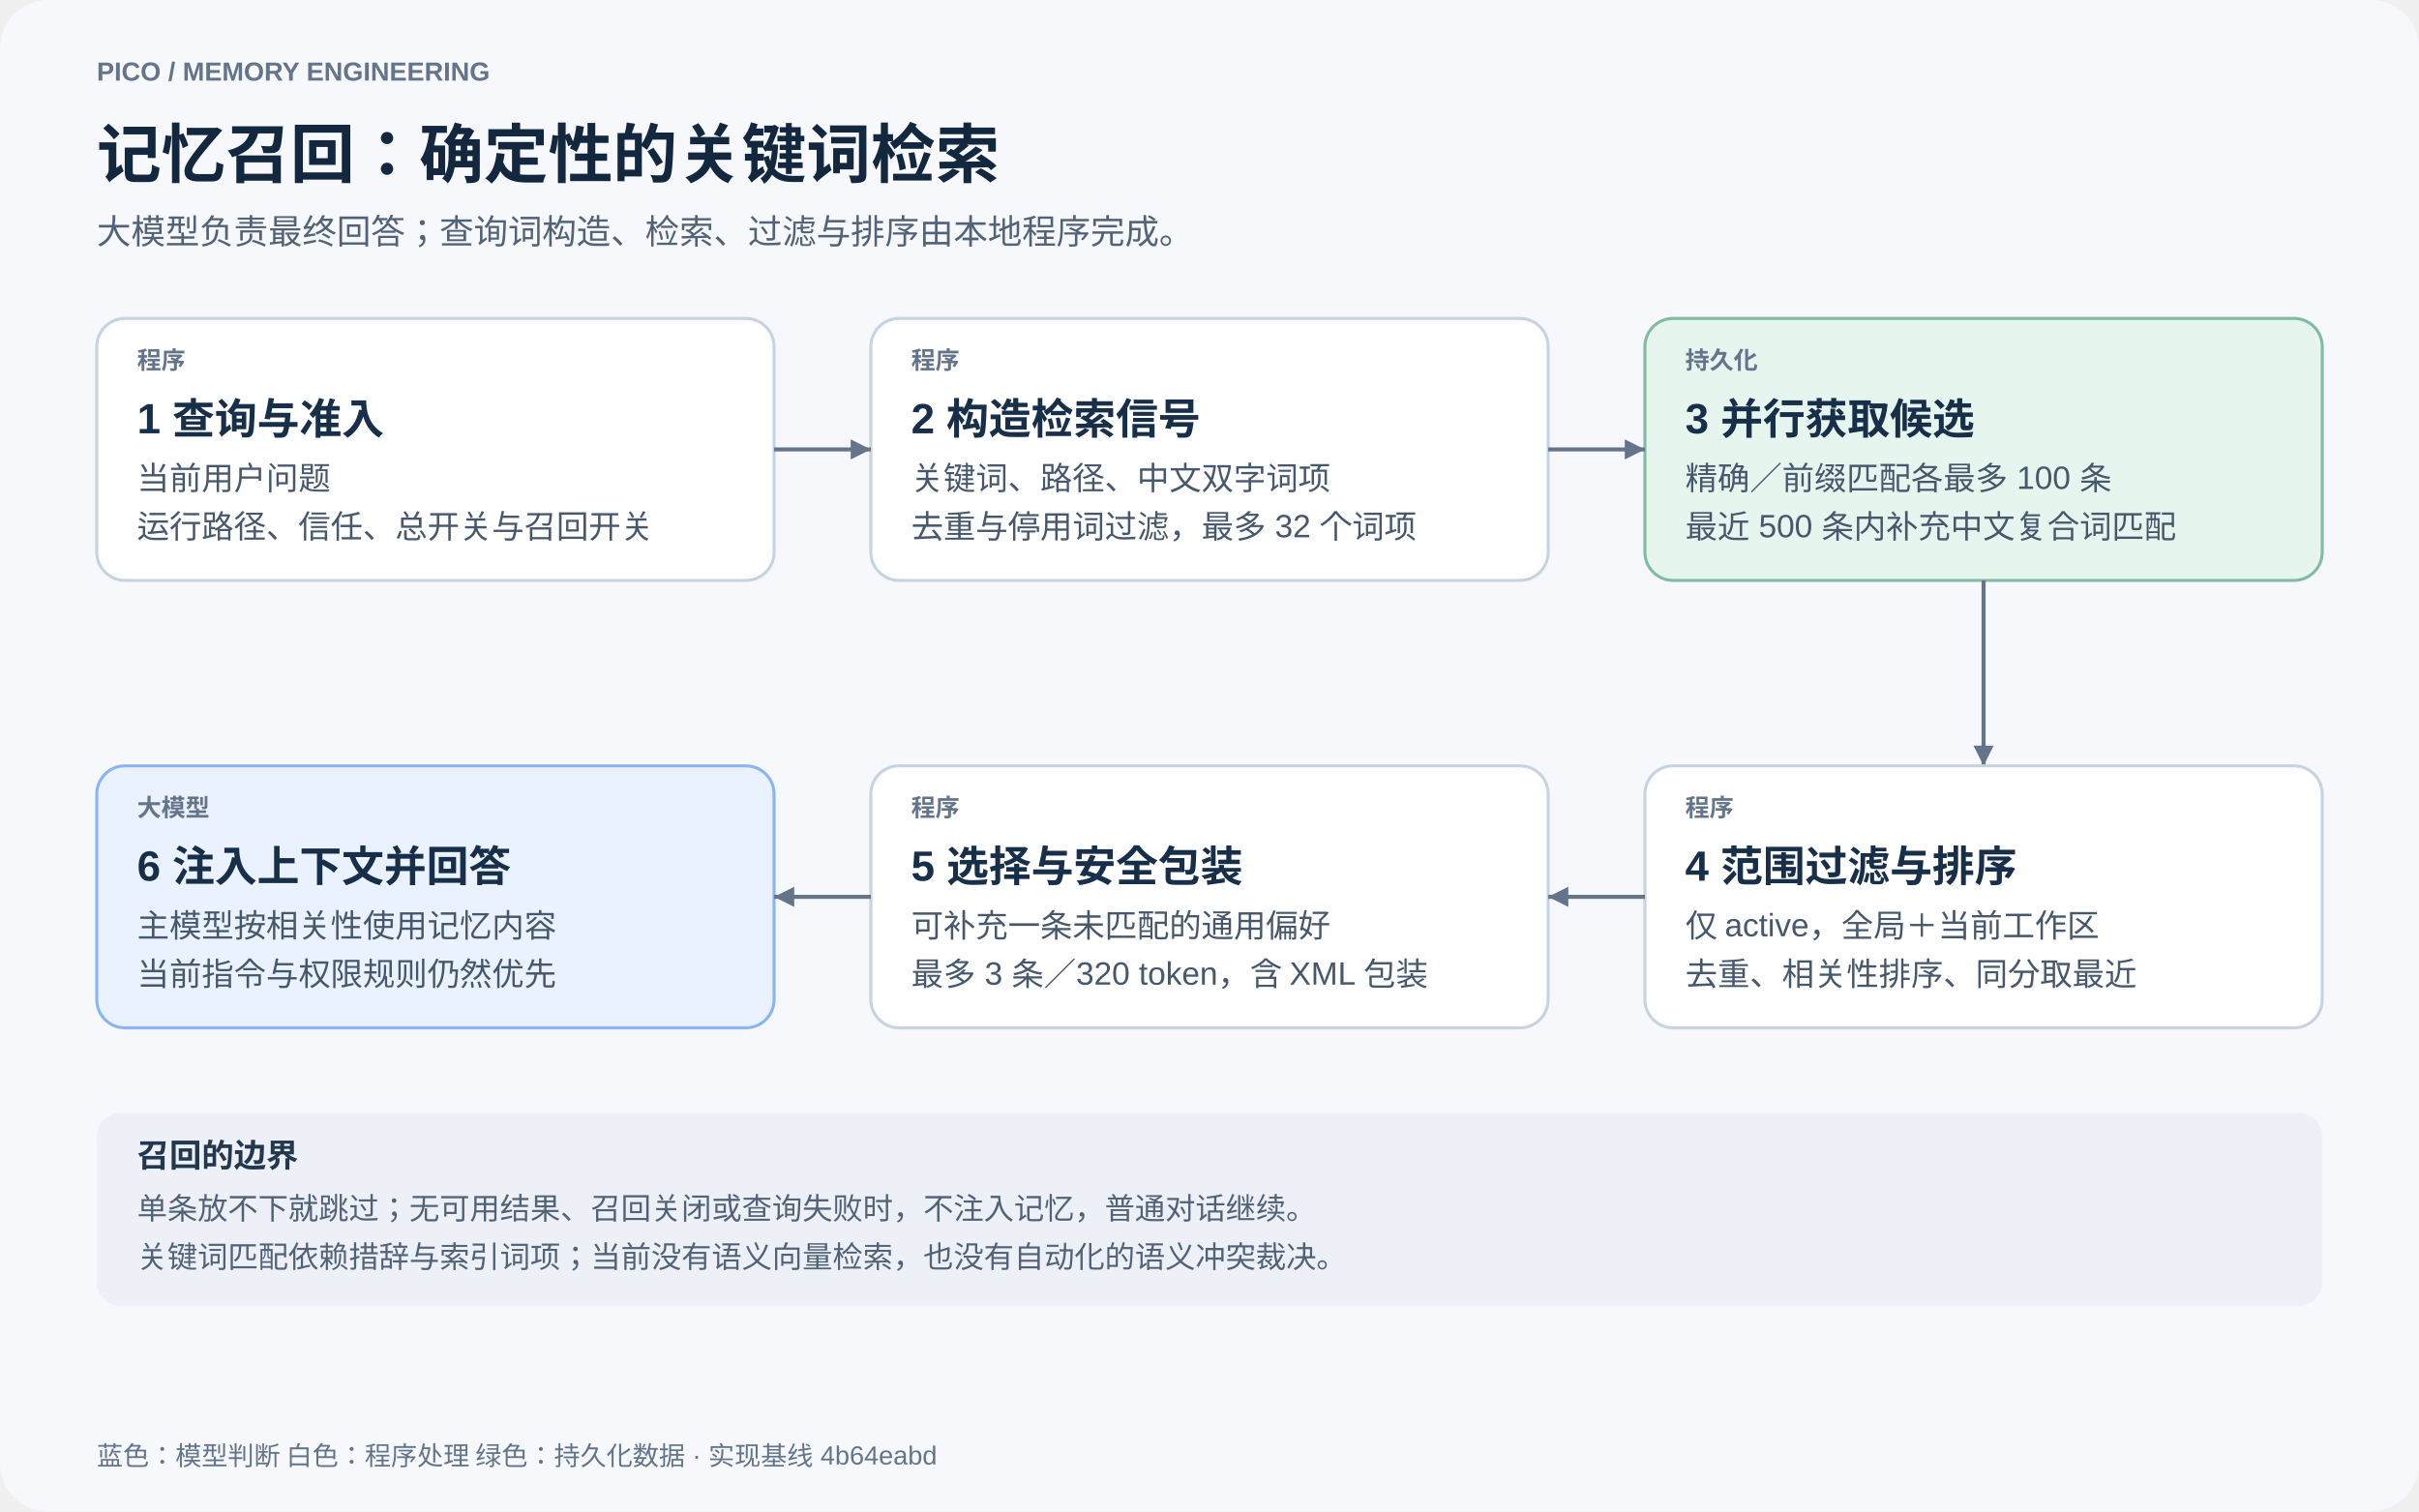
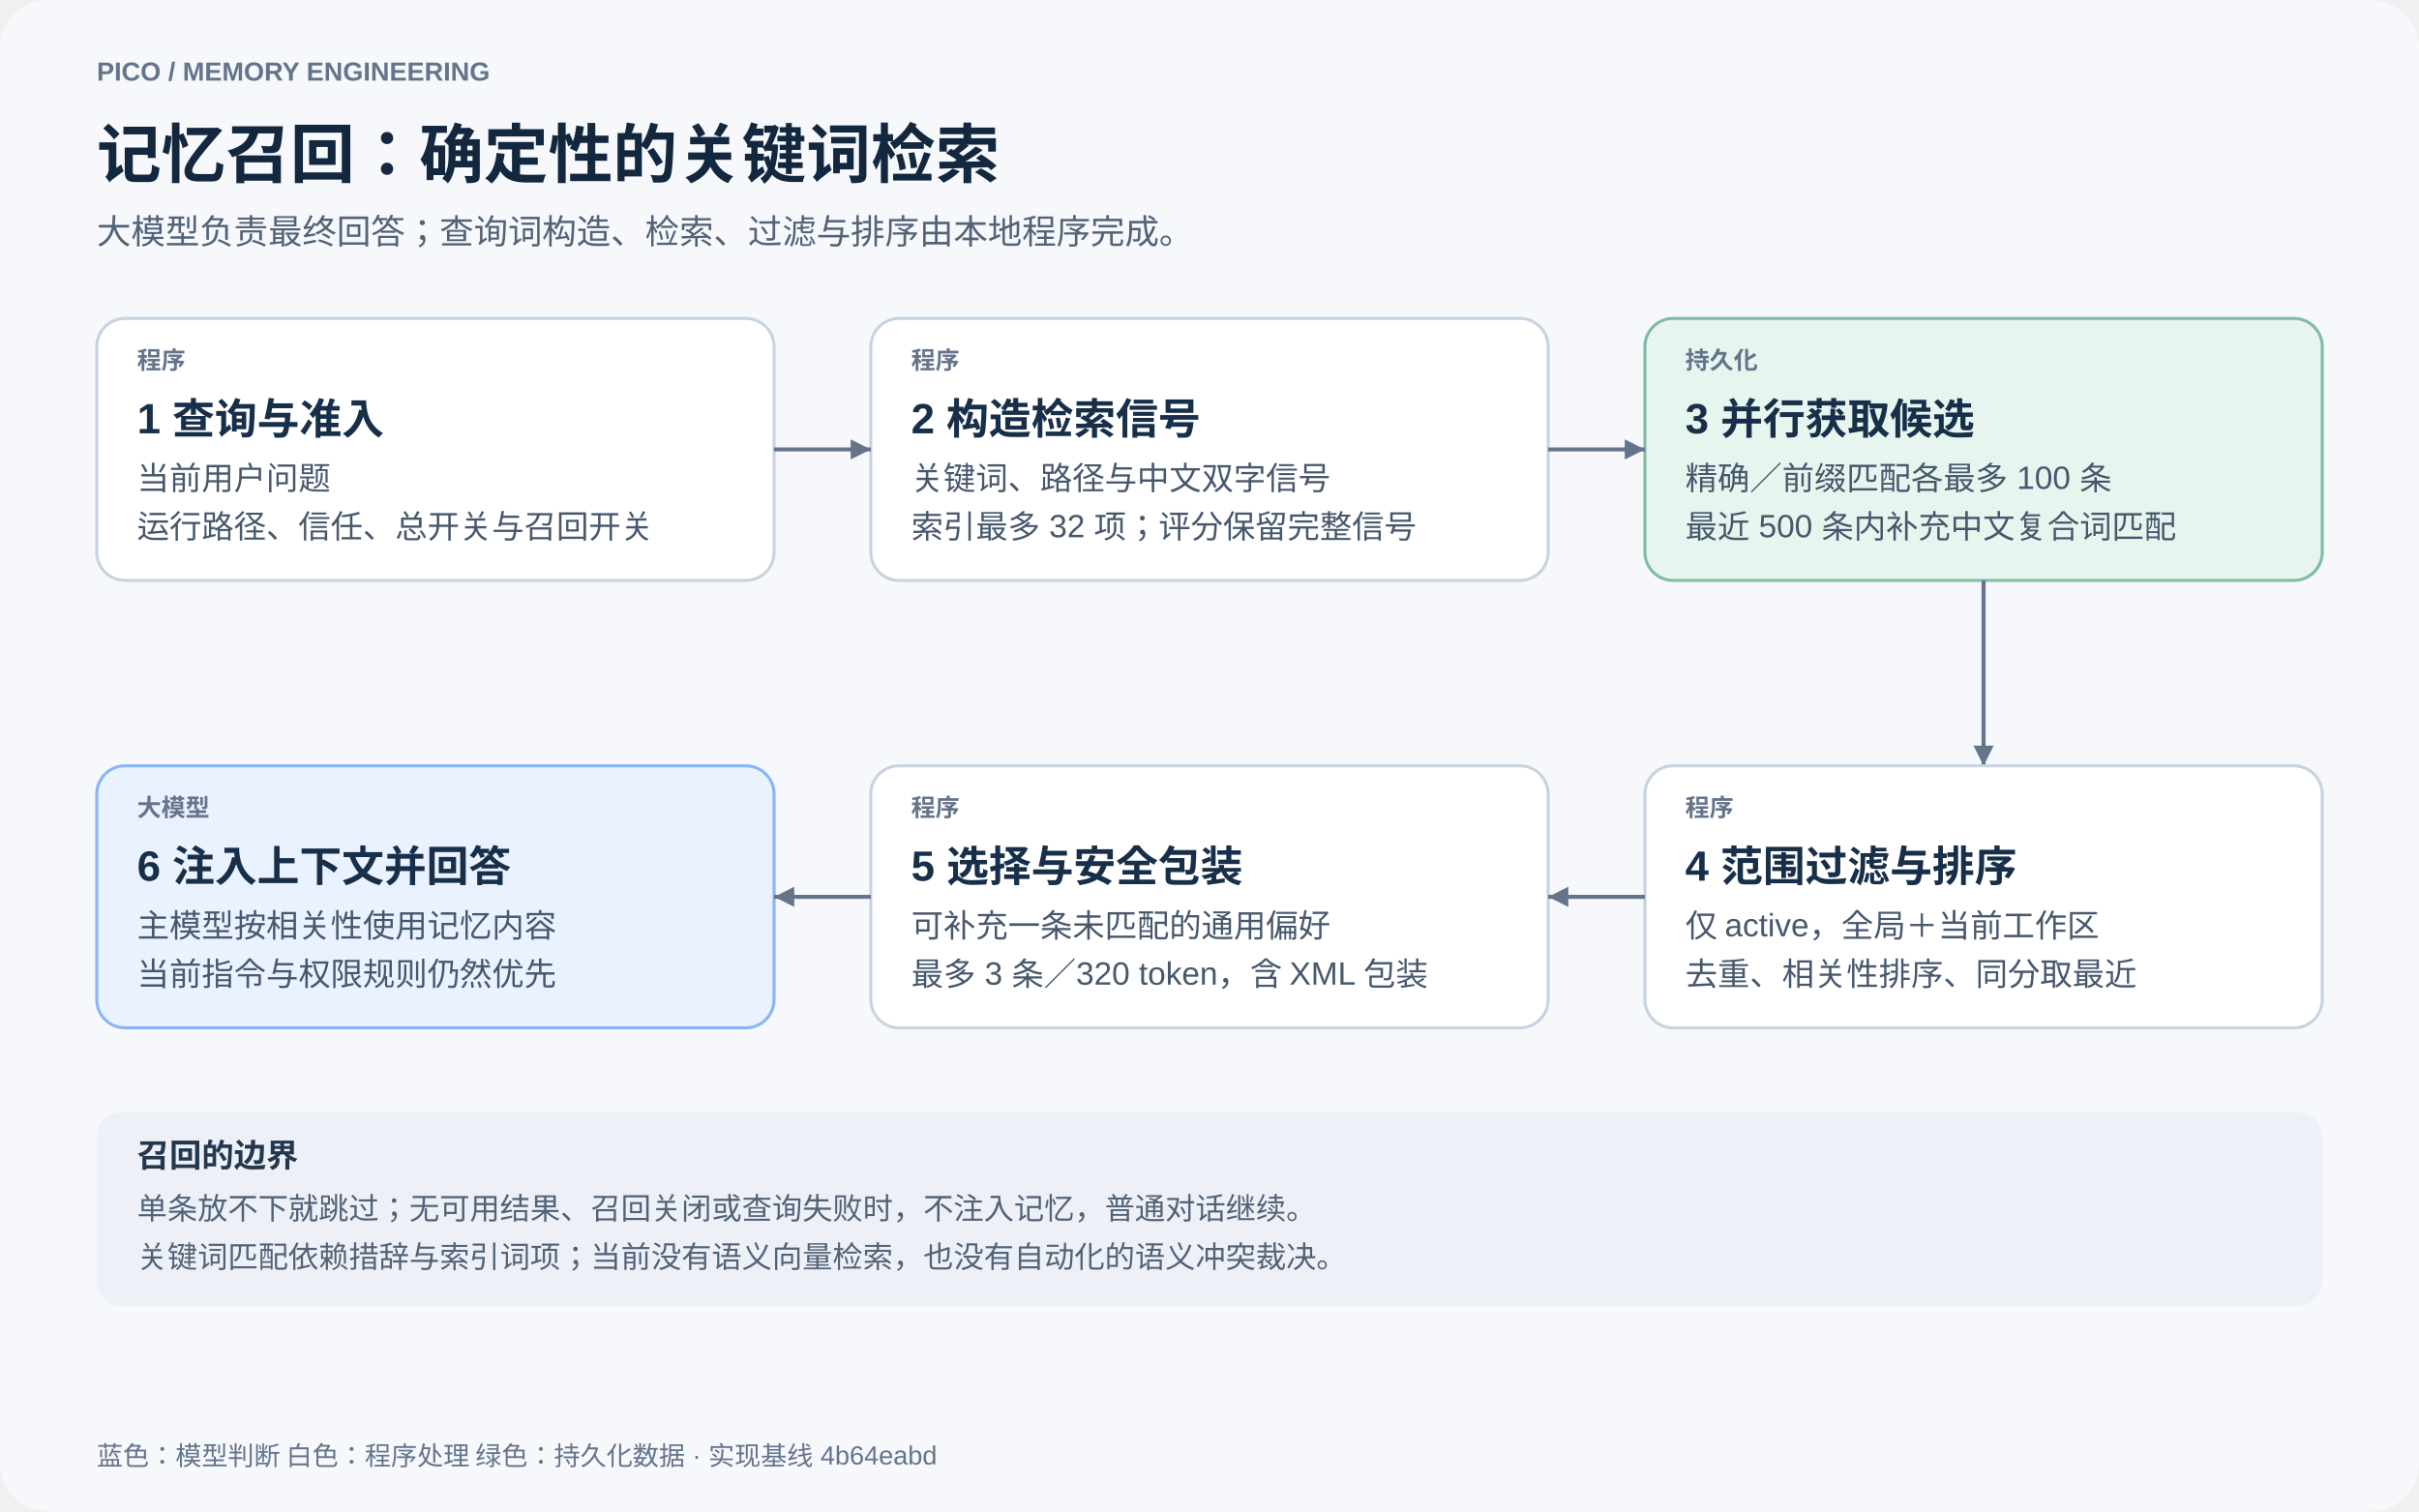
<svg xmlns="http://www.w3.org/2000/svg" width="1200" height="750" viewBox="0 0 1200 750" role="img" aria-label="记忆召回：确定性的关键词检索">
  <defs>
    <marker id="arrow" viewBox="0 0 10 10" refX="9" refY="5" markerWidth="7" markerHeight="7" orient="auto-start-reverse">
      <path d="M 0 0 L 10 5 L 0 10 z" fill="#64748b" />
    </marker>
  </defs>
  <rect width="1200" height="750" rx="24" fill="#f6f8fc" />
  <g font-family="PingFang SC, Microsoft YaHei, Arial, sans-serif">
    <text x="48" y="40" font-size="13" fill="#64748b" font-weight="600">PICO  /  MEMORY ENGINEERING</text>
    <text x="48" y="88" font-size="32" fill="#13283e" font-weight="600">记忆召回：确定性的关键词检索</text>
    <text x="48" y="121" font-size="17" fill="#526277" font-weight="400">大模型负责最终回答；查询词构造、检索、过滤与排序由本地程序完成。</text>
    <rect x="48" y="158" width="336" height="130" rx="14" fill="#ffffff" stroke="#c8d3e1" stroke-width="1.5" />
    <text x="68" y="183" font-size="12" fill="#64748b" font-weight="600">程序</text>
    <text x="68" y="215" font-size="21" fill="#172f49" font-weight="600">1  查询与准入</text>
    <text x="68" y="243" font-size="16" fill="#47586d" font-weight="400">当前用户问题</text>
    <text x="68" y="267" font-size="16" fill="#47586d" font-weight="400">运行路径、信任、总开关与召回开关</text>
    <rect x="432" y="158" width="336" height="130" rx="14" fill="#ffffff" stroke="#c8d3e1" stroke-width="1.5" />
    <text x="452" y="183" font-size="12" fill="#64748b" font-weight="600">程序</text>
    <text x="452" y="215" font-size="21" fill="#172f49" font-weight="600">2  构造检索信号</text>
-     <text x="452" y="243" font-size="16" fill="#47586d" font-weight="400">关键词、路径、中文双字词项</text>
-     <text x="452" y="267" font-size="16" fill="#47586d" font-weight="400">去重与停用词过滤，最多 32 个词项</text>
+     <text x="452" y="243" font-size="16" fill="#47586d" font-weight="400">关键词、路径与中文双字信号</text>
+     <text x="452" y="267" font-size="16" fill="#47586d" font-weight="400">索引最多 32 项；评分保留完整信号</text>
    <rect x="816" y="158" width="336" height="130" rx="14" fill="#e7f5ef" stroke="#81bba4" stroke-width="1.5" />
    <text x="836" y="183" font-size="12" fill="#64748b" font-weight="600">持久化</text>
    <text x="836" y="215" font-size="21" fill="#172f49" font-weight="600">3  并行获取候选</text>
    <text x="836" y="243" font-size="16" fill="#47586d" font-weight="400">精确／前缀匹配各最多 100 条</text>
    <text x="836" y="267" font-size="16" fill="#47586d" font-weight="400">最近 500 条内补充中文复合词匹配</text>
    <path d="M 384 223 H 432" fill="none" stroke="#64748b" stroke-width="2" />
    <polygon points="432.0,223.0 422.0,218.0 422.0,228.0" fill="#64748b" />
    <path d="M 768 223 H 816" fill="none" stroke="#64748b" stroke-width="2" />
    <polygon points="816.0,223.0 806.0,218.0 806.0,228.0" fill="#64748b" />
    <path d="M 984 288 V 380" fill="none" stroke="#64748b" stroke-width="2" />
    <polygon points="984.0,380.0 979.0,370.0 989.0,370.0" fill="#64748b" />
    <rect x="816" y="380" width="336" height="130" rx="14" fill="#ffffff" stroke="#c8d3e1" stroke-width="1.5" />
    <text x="836" y="405" font-size="12" fill="#64748b" font-weight="600">程序</text>
    <text x="836" y="437" font-size="21" fill="#172f49" font-weight="600">4  范围过滤与排序</text>
    <text x="836" y="465" font-size="16" fill="#47586d" font-weight="400">仅 active，全局＋当前工作区</text>
    <text x="836" y="489" font-size="16" fill="#47586d" font-weight="400">去重、相关性排序、同分取最近</text>
    <rect x="432" y="380" width="336" height="130" rx="14" fill="#ffffff" stroke="#c8d3e1" stroke-width="1.5" />
    <text x="452" y="405" font-size="12" fill="#64748b" font-weight="600">程序</text>
    <text x="452" y="437" font-size="21" fill="#172f49" font-weight="600">5  选择与安全包装</text>
    <text x="452" y="465" font-size="16" fill="#47586d" font-weight="400">可补充一条未匹配的通用偏好</text>
    <text x="452" y="489" font-size="16" fill="#47586d" font-weight="400">最多 3 条／320 token，含 XML 包装</text>
    <rect x="48" y="380" width="336" height="130" rx="14" fill="#eaf2ff" stroke="#8ab5f4" stroke-width="1.5" />
    <text x="68" y="405" font-size="12" fill="#64748b" font-weight="600">大模型</text>
    <text x="68" y="437" font-size="21" fill="#172f49" font-weight="600">6  注入上下文并回答</text>
    <text x="68" y="465" font-size="16" fill="#47586d" font-weight="400">主模型按相关性使用记忆内容</text>
    <text x="68" y="489" font-size="16" fill="#47586d" font-weight="400">当前指令与权限规则仍然优先</text>
    <path d="M 816 445 H 768" fill="none" stroke="#64748b" stroke-width="2" />
    <polygon points="768.0,445.0 778.0,440.0 778.0,450.0" fill="#64748b" />
    <path d="M 432 445 H 384" fill="none" stroke="#64748b" stroke-width="2" />
    <polygon points="384.0,445.0 394.0,440.0 394.0,450.0" fill="#64748b" />
    <rect x="48" y="552" width="1104" height="96" rx="12" fill="#edf1f7" />
    <text x="68" y="579" font-size="16" fill="#23384f" font-weight="600">召回的边界</text>
    <text x="68" y="605" font-size="15" fill="#526277" font-weight="400">单条放不下就跳过；无可用结果、召回关闭或查询失败时，不注入记忆，普通对话继续。</text>
    <text x="68" y="629" font-size="15" fill="#526277" font-weight="400">关键词匹配依赖措辞与索引词项；当前没有语义向量检索，也没有自动化的语义冲突裁决。</text>
    <text x="48" y="727" font-size="13" fill="#64748b" font-weight="400">蓝色：模型判断    白色：程序处理    绿色：持久化数据    ·    实现基线 4b64eabd</text>
  </g>
</svg>
